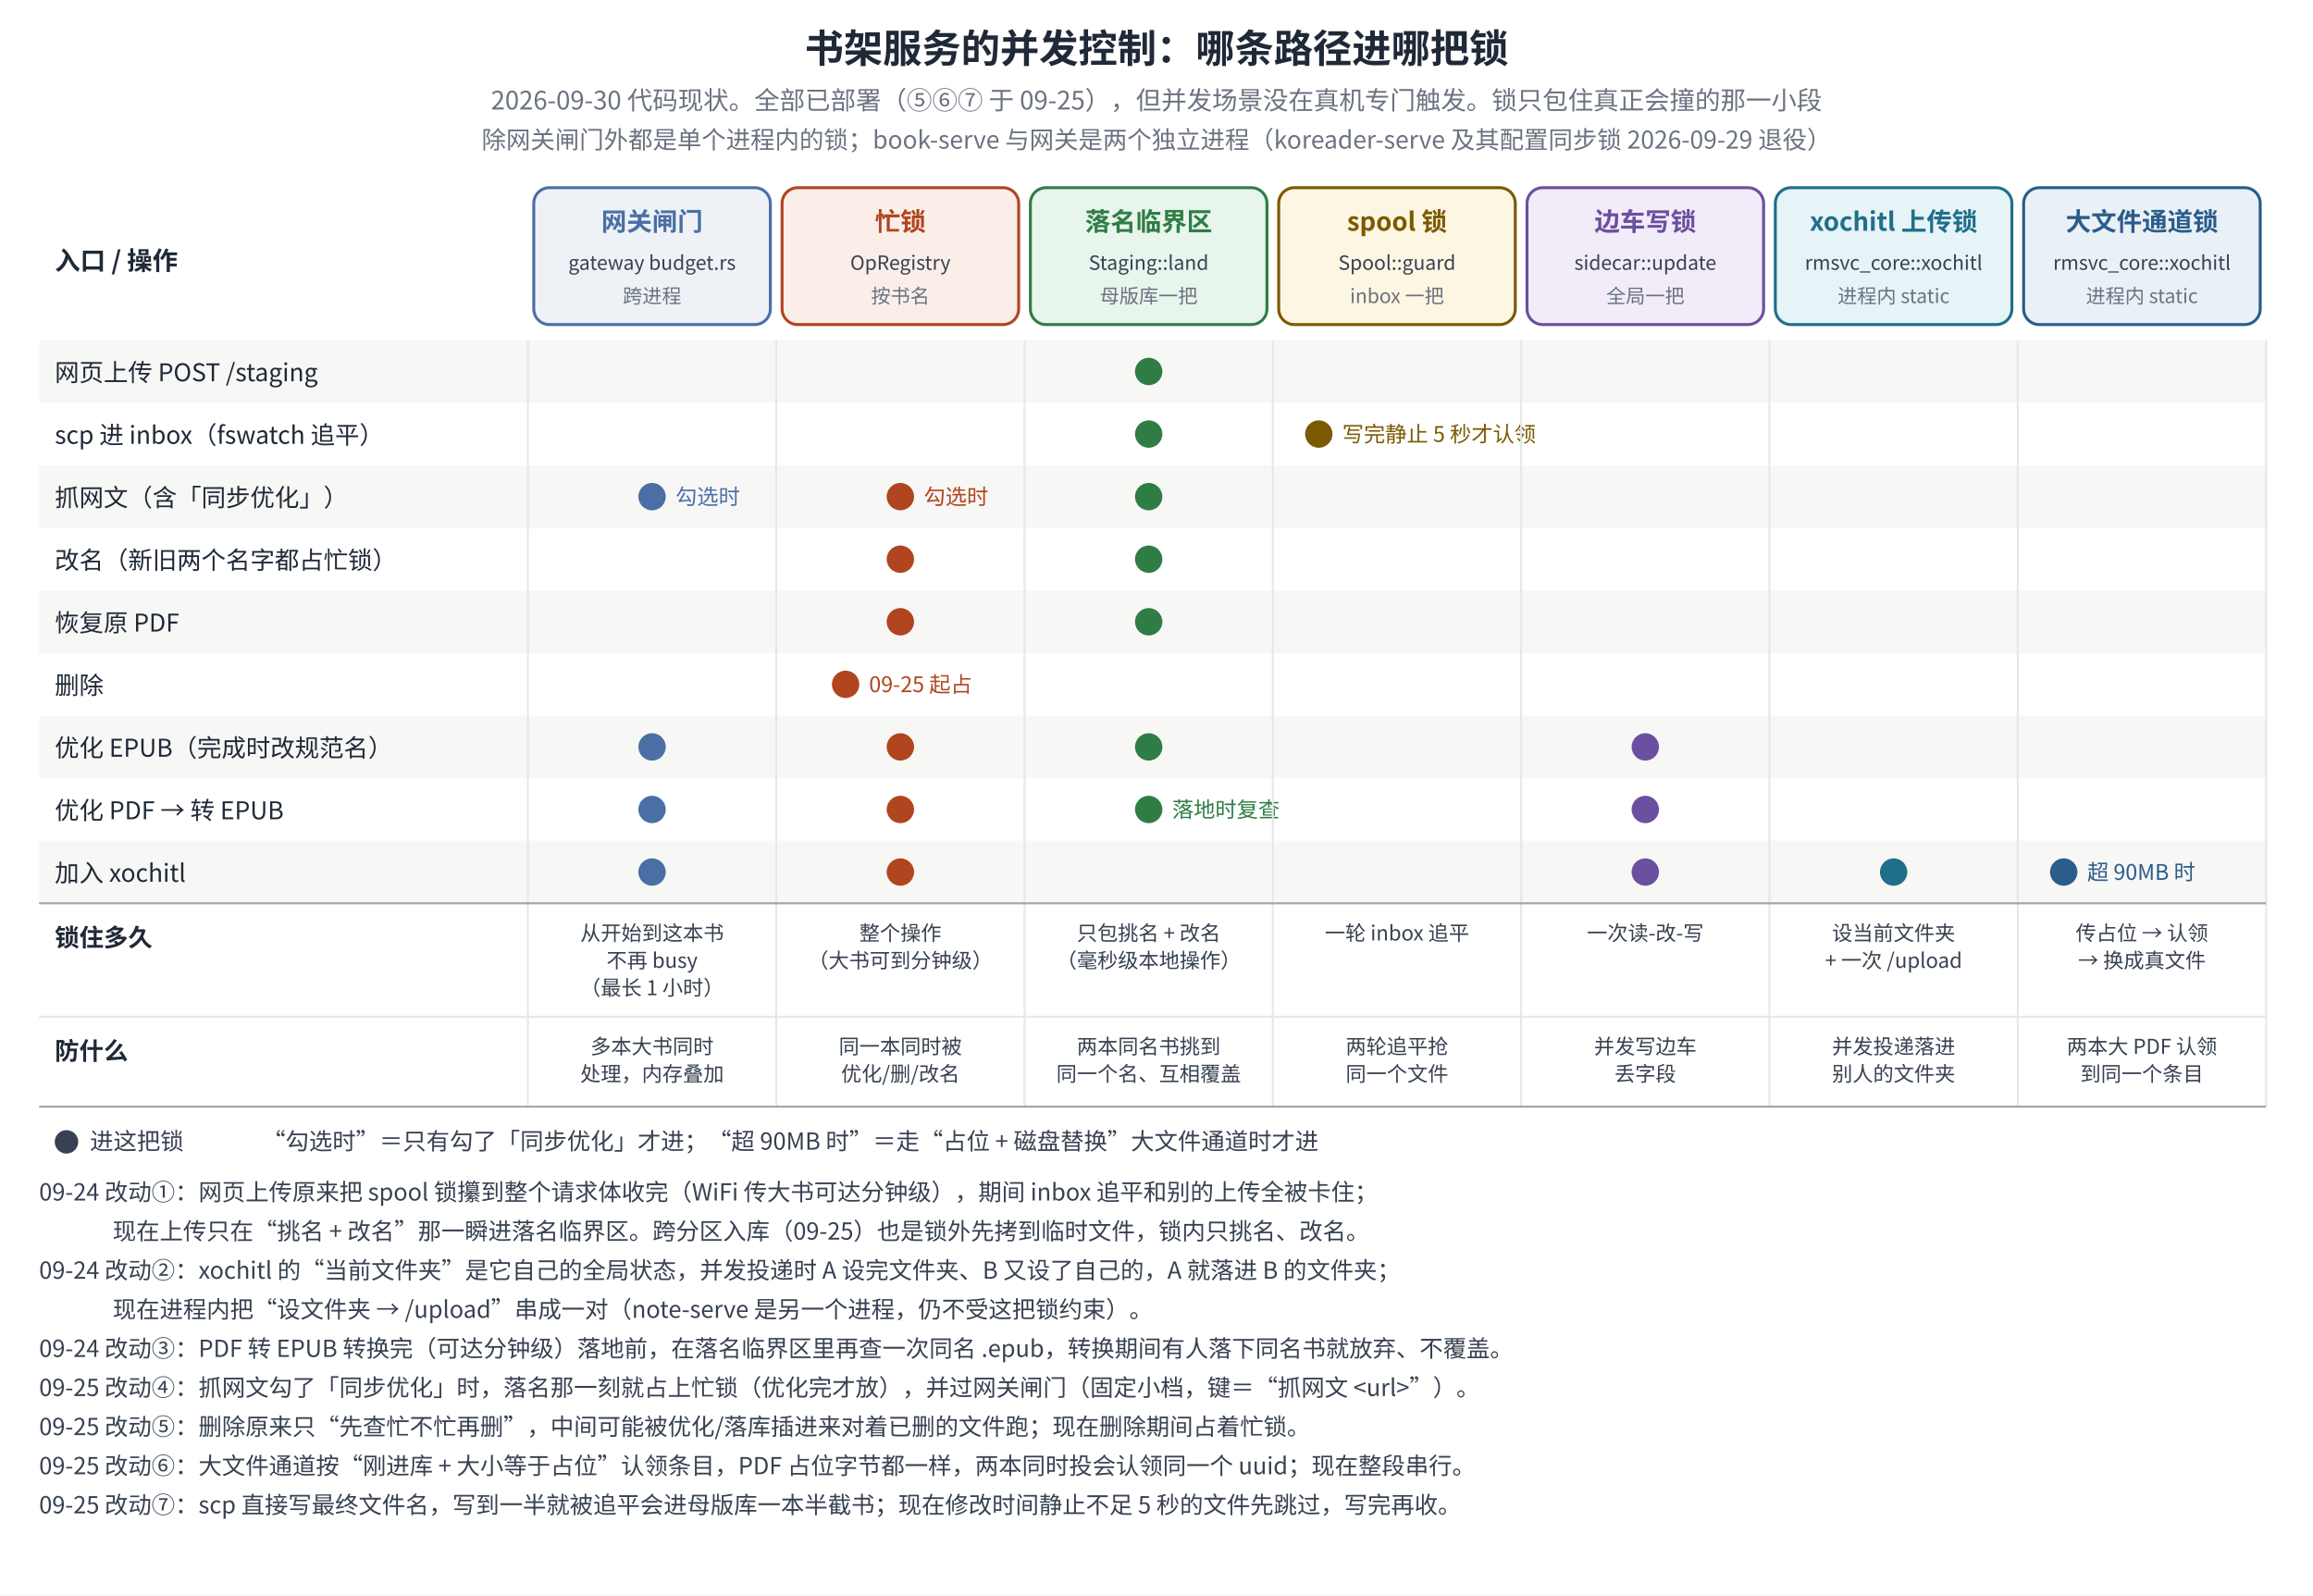
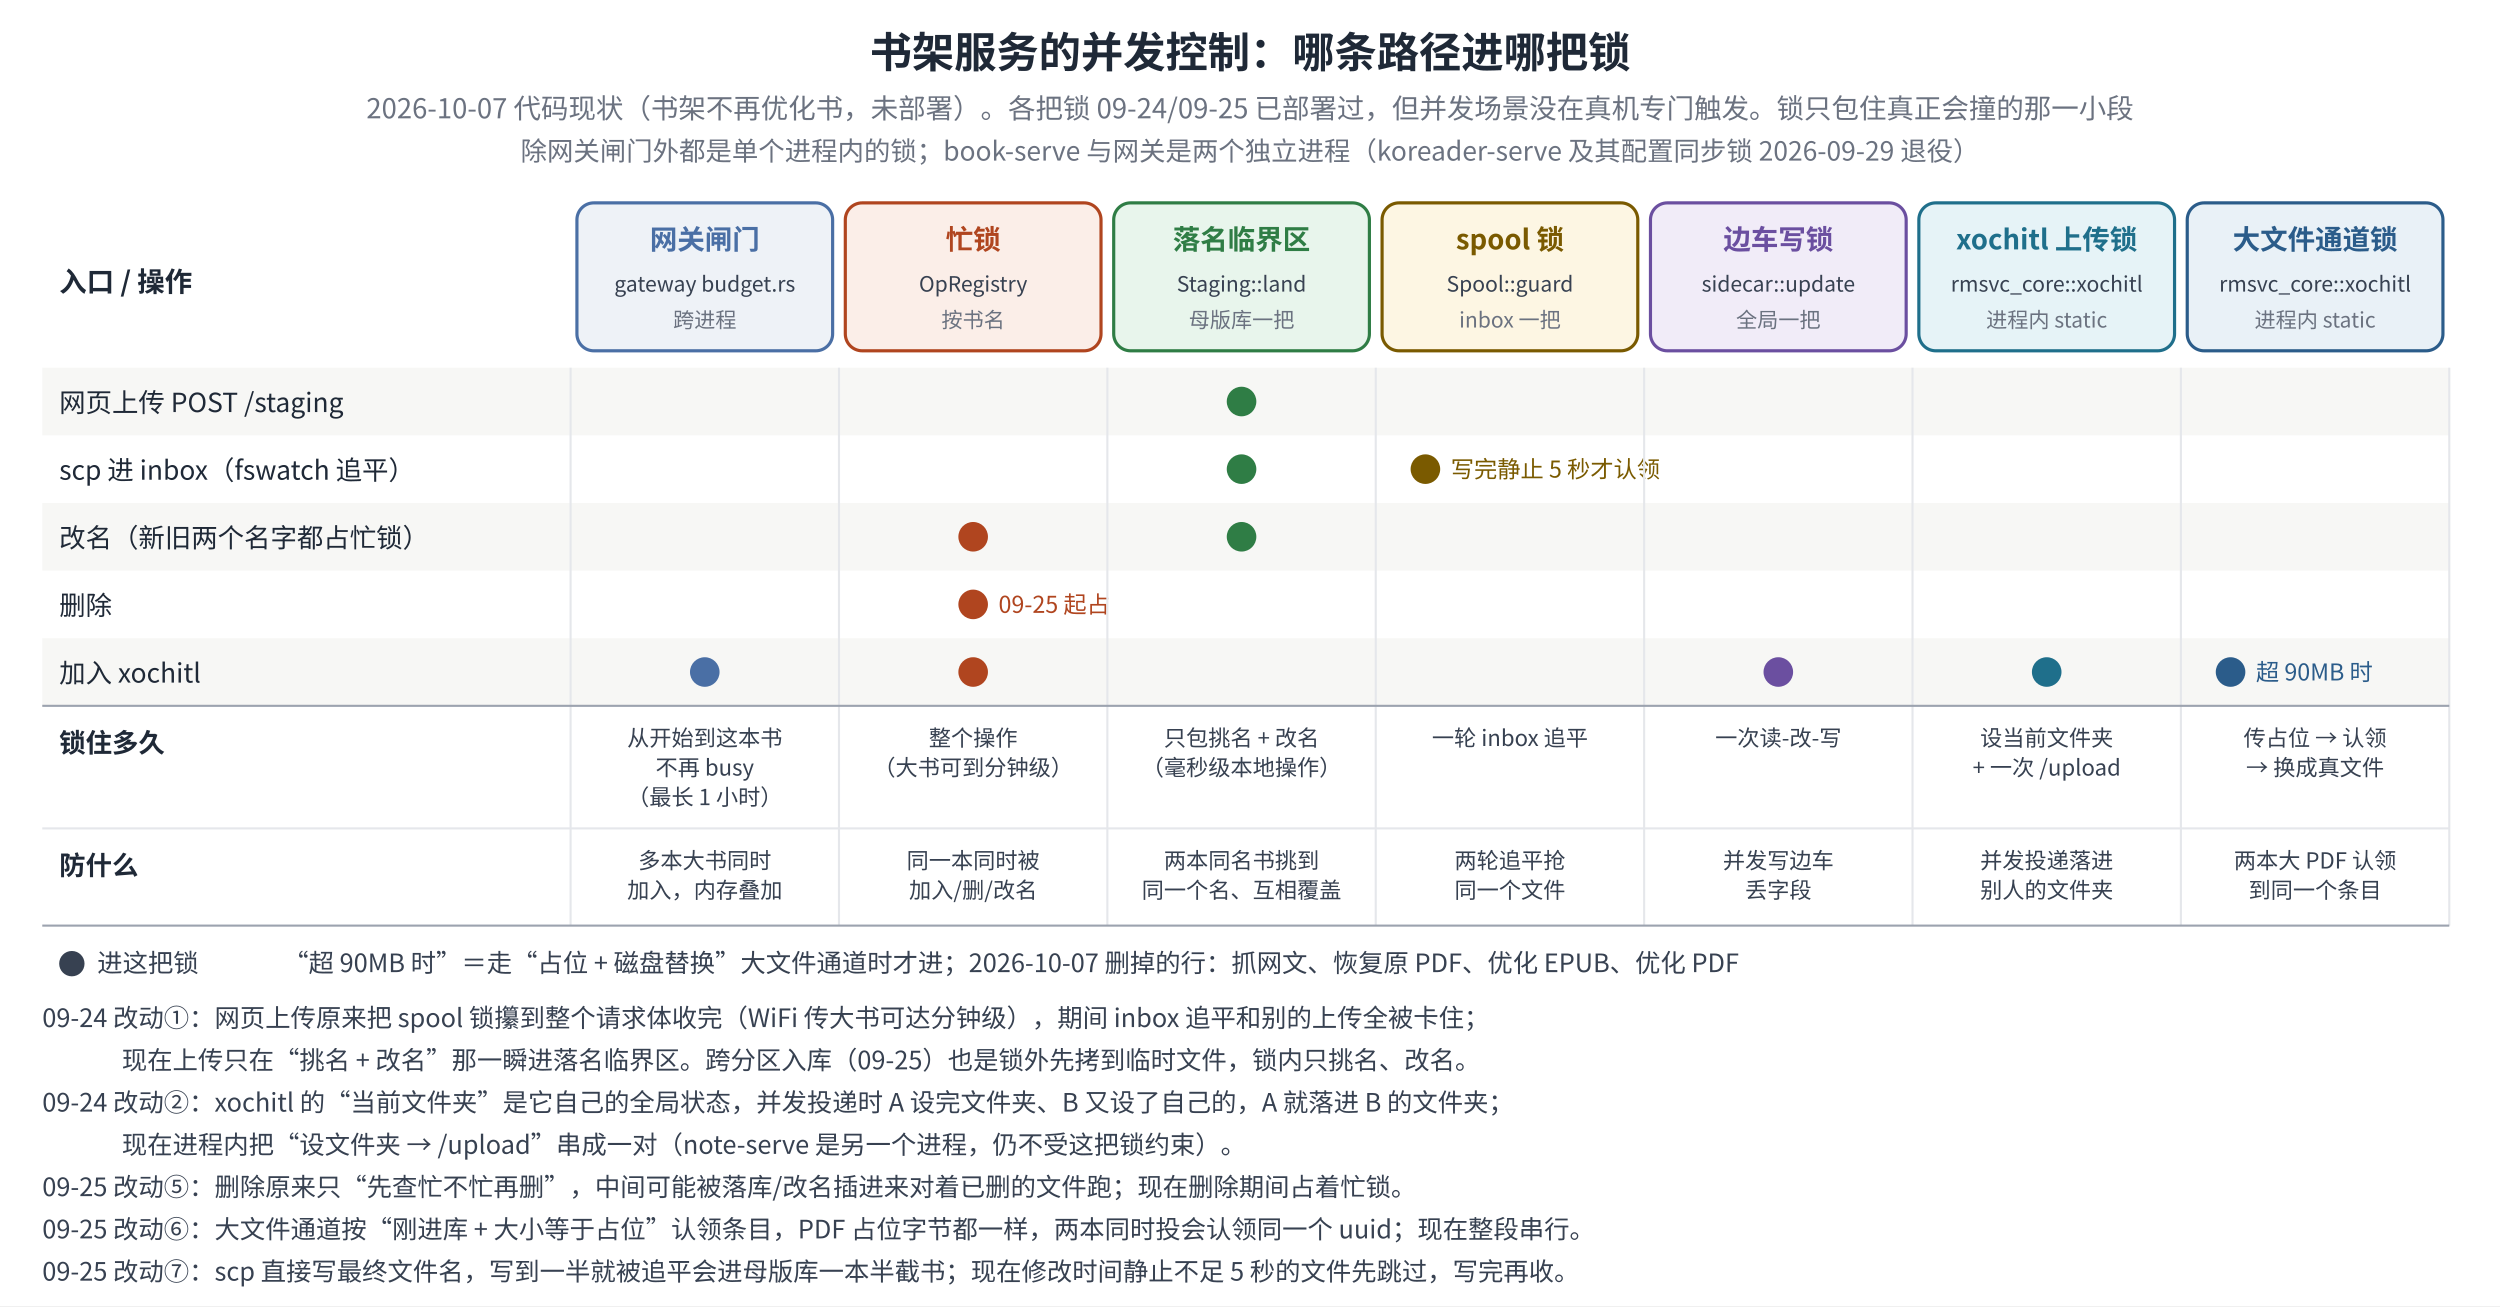
- <svg xmlns="http://www.w3.org/2000/svg" width="1183" height="816" viewBox="0 0 1183 816" font-family="Noto Sans CJK SC, sans-serif">
-   <rect width="1183" height="816" fill="#ffffff" />
+ <svg xmlns="http://www.w3.org/2000/svg" width="1183" height="618" viewBox="0 0 1183 618" font-family="Noto Sans CJK SC, sans-serif">
+   <rect width="1183" height="618" fill="#ffffff" />
  <text x="591.5" y="32" text-anchor="middle" font-size="20" font-weight="bold" fill="#1f2937">书架服务的并发控制：哪条路径进哪把锁</text>
-   <text x="591.5" y="56" text-anchor="middle" font-size="13" fill="#6b7280">2026-09-30 代码现状。全部已部署（⑤⑥⑦ 于 09-25），但并发场景没在真机专门触发。锁只包住真正会撞的那一小段</text>
+   <text x="591.5" y="56" text-anchor="middle" font-size="13" fill="#6b7280">2026-10-07 代码现状（书架不再优化书，未部署）。各把锁 09-24/09-25 已部署过，但并发场景没在真机专门触发。锁只包住真正会撞的那一小段</text>
  <text x="591.5" y="76" text-anchor="middle" font-size="12.5" fill="#6b7280">除网关闸门外都是单个进程内的锁；book-serve 与网关是两个独立进程（koreader-serve 及其配置同步锁 2026-09-29 退役）</text>
  <rect x="273" y="96" width="121" height="70" rx="8" fill="#eef2f7" stroke="#4a6fa5" stroke-width="1.5" />
  <text x="333.5" y="118" text-anchor="middle" font-size="13" font-weight="bold" fill="#4a6fa5">网关闸门</text>
  <text x="333.5" y="138" text-anchor="middle" font-size="10" fill="#374151">gateway budget.rs</text>
  <text x="333.5" y="155" text-anchor="middle" font-size="10" fill="#6b7280">跨进程</text>
  <rect x="400" y="96" width="121" height="70" rx="8" fill="#fbeee8" stroke="#b0451f" stroke-width="1.5" />
  <text x="460.5" y="118" text-anchor="middle" font-size="13" font-weight="bold" fill="#b0451f">忙锁</text>
  <text x="460.5" y="138" text-anchor="middle" font-size="10" fill="#374151">OpRegistry</text>
  <text x="460.5" y="155" text-anchor="middle" font-size="10" fill="#6b7280">按书名</text>
  <rect x="527" y="96" width="121" height="70" rx="8" fill="#e8f5ec" stroke="#2f7d45" stroke-width="1.5" />
  <text x="587.5" y="118" text-anchor="middle" font-size="13" font-weight="bold" fill="#2f7d45">落名临界区</text>
  <text x="587.5" y="138" text-anchor="middle" font-size="10" fill="#374151">Staging::land</text>
  <text x="587.5" y="155" text-anchor="middle" font-size="10" fill="#6b7280">母版库一把</text>
  <rect x="654" y="96" width="121" height="70" rx="8" fill="#fdf6e3" stroke="#7a5a00" stroke-width="1.5" />
  <text x="714.5" y="118" text-anchor="middle" font-size="13" font-weight="bold" fill="#7a5a00">spool 锁</text>
  <text x="714.5" y="138" text-anchor="middle" font-size="10" fill="#374151">Spool::guard</text>
  <text x="714.5" y="155" text-anchor="middle" font-size="10" fill="#6b7280">inbox 一把</text>
  <rect x="781" y="96" width="121" height="70" rx="8" fill="#f1ecf8" stroke="#6b4fa0" stroke-width="1.5" />
  <text x="841.5" y="118" text-anchor="middle" font-size="13" font-weight="bold" fill="#6b4fa0">边车写锁</text>
  <text x="841.5" y="138" text-anchor="middle" font-size="10" fill="#374151">sidecar::update</text>
  <text x="841.5" y="155" text-anchor="middle" font-size="10" fill="#6b7280">全局一把</text>
  <rect x="908" y="96" width="121" height="70" rx="8" fill="#e6f3f7" stroke="#1f6f8b" stroke-width="1.5" />
  <text x="968.5" y="118" text-anchor="middle" font-size="13" font-weight="bold" fill="#1f6f8b">xochitl 上传锁</text>
  <text x="968.5" y="138" text-anchor="middle" font-size="10" fill="#374151">rmsvc_core::xochitl</text>
  <text x="968.5" y="155" text-anchor="middle" font-size="10" fill="#6b7280">进程内 static</text>
  <rect x="1035" y="96" width="121" height="70" rx="8" fill="#e9f1f7" stroke="#2b5c8a" stroke-width="1.5" />
  <text x="1095.5" y="118" text-anchor="middle" font-size="13" font-weight="bold" fill="#2b5c8a">大文件通道锁</text>
  <text x="1095.5" y="138" text-anchor="middle" font-size="10" fill="#374151">rmsvc_core::xochitl</text>
  <text x="1095.5" y="155" text-anchor="middle" font-size="10" fill="#6b7280">进程内 static</text>
  <text x="28" y="138" font-size="13" font-weight="bold" fill="#1f2937">入口 / 操作</text>
  <rect x="20" y="174" width="1139" height="32" fill="#f7f7f5" />
  <text x="28" y="195" font-size="12.5" fill="#1f2937">网页上传  POST /staging</text>
  <circle cx="587.5" cy="190" r="7" fill="#2f7d45" />
  <text x="28" y="227" font-size="12.5" fill="#1f2937">scp 进 inbox（fswatch 追平）</text>
  <circle cx="587.5" cy="222" r="7" fill="#2f7d45" />
  <circle cx="674.5" cy="222" r="7" fill="#7a5a00" />
  <text x="686.5" y="226" font-size="11" fill="#7a5a00">写完静止 5 秒才认领</text>
  <rect x="20" y="238" width="1139" height="32" fill="#f7f7f5" />
-   <text x="28" y="259" font-size="12.5" fill="#1f2937">抓网文（含「同步优化」）</text>
-   <circle cx="333.5" cy="254" r="7" fill="#4a6fa5" />
-   <text x="345.5" y="258" font-size="11" fill="#4a6fa5">勾选时</text>
+   <text x="28" y="259" font-size="12.5" fill="#1f2937">改名（新旧两个名字都占忙锁）</text>
  <circle cx="460.5" cy="254" r="7" fill="#b0451f" />
-   <text x="472.5" y="258" font-size="11" fill="#b0451f">勾选时</text>
  <circle cx="587.5" cy="254" r="7" fill="#2f7d45" />
-   <text x="28" y="291" font-size="12.5" fill="#1f2937">改名（新旧两个名字都占忙锁）</text>
+   <text x="28" y="291" font-size="12.5" fill="#1f2937">删除</text>
  <circle cx="460.5" cy="286" r="7" fill="#b0451f" />
-   <circle cx="587.5" cy="286" r="7" fill="#2f7d45" />
+   <text x="472.5" y="290" font-size="11" fill="#b0451f">09-25 起占</text>
  <rect x="20" y="302" width="1139" height="32" fill="#f7f7f5" />
-   <text x="28" y="323" font-size="12.5" fill="#1f2937">恢复原 PDF</text>
+   <text x="28" y="323" font-size="12.5" fill="#1f2937">加入 xochitl</text>
+   <circle cx="333.5" cy="318" r="7" fill="#4a6fa5" />
  <circle cx="460.5" cy="318" r="7" fill="#b0451f" />
-   <circle cx="587.5" cy="318" r="7" fill="#2f7d45" />
-   <text x="28" y="355" font-size="12.5" fill="#1f2937">删除</text>
-   <circle cx="432.5" cy="350" r="7" fill="#b0451f" />
-   <text x="444.5" y="354" font-size="11" fill="#b0451f">09-25 起占</text>
-   <rect x="20" y="366" width="1139" height="32" fill="#f7f7f5" />
-   <text x="28" y="387" font-size="12.5" fill="#1f2937">优化 EPUB（完成时改规范名）</text>
-   <circle cx="333.5" cy="382" r="7" fill="#4a6fa5" />
-   <circle cx="460.5" cy="382" r="7" fill="#b0451f" />
-   <circle cx="587.5" cy="382" r="7" fill="#2f7d45" />
-   <circle cx="841.5" cy="382" r="7" fill="#6b4fa0" />
-   <text x="28" y="419" font-size="12.5" fill="#1f2937">优化 PDF → 转 EPUB</text>
-   <circle cx="333.5" cy="414" r="7" fill="#4a6fa5" />
-   <circle cx="460.5" cy="414" r="7" fill="#b0451f" />
-   <circle cx="587.5" cy="414" r="7" fill="#2f7d45" />
-   <text x="599.5" y="418" font-size="11" fill="#2f7d45">落地时复查</text>
-   <circle cx="841.5" cy="414" r="7" fill="#6b4fa0" />
-   <rect x="20" y="430" width="1139" height="32" fill="#f7f7f5" />
-   <text x="28" y="451" font-size="12.5" fill="#1f2937">加入 xochitl</text>
-   <circle cx="333.5" cy="446" r="7" fill="#4a6fa5" />
-   <circle cx="460.5" cy="446" r="7" fill="#b0451f" />
-   <circle cx="841.5" cy="446" r="7" fill="#6b4fa0" />
-   <circle cx="968.5" cy="446" r="7" fill="#1f6f8b" />
-   <circle cx="1055.5" cy="446" r="7" fill="#2b5c8a" />
-   <text x="1067.5" y="450" font-size="11" fill="#2b5c8a">超 90MB 时</text>
-   <line x1="270" y1="174" x2="270" y2="566" stroke="#e5e7eb" />
-   <line x1="397" y1="174" x2="397" y2="566" stroke="#e5e7eb" />
-   <line x1="524" y1="174" x2="524" y2="566" stroke="#e5e7eb" />
-   <line x1="651" y1="174" x2="651" y2="566" stroke="#e5e7eb" />
-   <line x1="778" y1="174" x2="778" y2="566" stroke="#e5e7eb" />
-   <line x1="905" y1="174" x2="905" y2="566" stroke="#e5e7eb" />
-   <line x1="1032" y1="174" x2="1032" y2="566" stroke="#e5e7eb" />
-   <line x1="1159" y1="174" x2="1159" y2="566" stroke="#e5e7eb" />
-   <line x1="20" y1="462" x2="1159" y2="462" stroke="#9ca3af" />
-   <text x="28" y="484" font-size="12.5" font-weight="bold" fill="#1f2937">锁住多久</text>
-   <text x="333.5" y="481" text-anchor="middle" font-size="10.5" fill="#374151">从开始到这本书</text>
-   <text x="333.5" y="495" text-anchor="middle" font-size="10.5" fill="#374151">不再 busy</text>
-   <text x="333.5" y="509" text-anchor="middle" font-size="10.5" fill="#374151">（最长 1 小时）</text>
-   <text x="460.5" y="481" text-anchor="middle" font-size="10.5" fill="#374151">整个操作</text>
-   <text x="460.5" y="495" text-anchor="middle" font-size="10.5" fill="#374151">（大书可到分钟级）</text>
-   <text x="587.5" y="481" text-anchor="middle" font-size="10.5" fill="#374151">只包挑名 + 改名</text>
-   <text x="587.5" y="495" text-anchor="middle" font-size="10.5" fill="#374151">（毫秒级本地操作）</text>
-   <text x="714.5" y="481" text-anchor="middle" font-size="10.5" fill="#374151">一轮 inbox 追平</text>
-   <text x="841.5" y="481" text-anchor="middle" font-size="10.5" fill="#374151">一次读-改-写</text>
-   <text x="968.5" y="481" text-anchor="middle" font-size="10.5" fill="#374151">设当前文件夹</text>
-   <text x="968.5" y="495" text-anchor="middle" font-size="10.5" fill="#374151">+ 一次 /upload</text>
-   <text x="1095.5" y="481" text-anchor="middle" font-size="10.5" fill="#374151">传占位 → 认领</text>
-   <text x="1095.5" y="495" text-anchor="middle" font-size="10.5" fill="#374151">→ 换成真文件</text>
-   <line x1="20" y1="520" x2="1159" y2="520" stroke="#e5e7eb" />
-   <text x="28" y="542" font-size="12.5" font-weight="bold" fill="#1f2937">防什么</text>
-   <text x="333.5" y="539" text-anchor="middle" font-size="10.5" fill="#374151">多本大书同时</text>
-   <text x="333.5" y="553" text-anchor="middle" font-size="10.5" fill="#374151">处理，内存叠加</text>
-   <text x="460.5" y="539" text-anchor="middle" font-size="10.5" fill="#374151">同一本同时被</text>
-   <text x="460.5" y="553" text-anchor="middle" font-size="10.5" fill="#374151">优化/删/改名</text>
-   <text x="587.5" y="539" text-anchor="middle" font-size="10.5" fill="#374151">两本同名书挑到</text>
-   <text x="587.5" y="553" text-anchor="middle" font-size="10.5" fill="#374151">同一个名、互相覆盖</text>
-   <text x="714.5" y="539" text-anchor="middle" font-size="10.5" fill="#374151">两轮追平抢</text>
-   <text x="714.5" y="553" text-anchor="middle" font-size="10.5" fill="#374151">同一个文件</text>
-   <text x="841.5" y="539" text-anchor="middle" font-size="10.5" fill="#374151">并发写边车</text>
-   <text x="841.5" y="553" text-anchor="middle" font-size="10.5" fill="#374151">丢字段</text>
-   <text x="968.5" y="539" text-anchor="middle" font-size="10.5" fill="#374151">并发投递落进</text>
-   <text x="968.5" y="553" text-anchor="middle" font-size="10.5" fill="#374151">别人的文件夹</text>
-   <text x="1095.5" y="539" text-anchor="middle" font-size="10.5" fill="#374151">两本大 PDF 认领</text>
-   <text x="1095.5" y="553" text-anchor="middle" font-size="10.5" fill="#374151">到同一个条目</text>
-   <line x1="20" y1="566" x2="1159" y2="566" stroke="#9ca3af" />
-   <circle cx="34" cy="584" r="6" fill="#374151" />
-   <text x="46" y="588" font-size="12" fill="#374151">进这把锁</text>
-   <text x="134" y="588" font-size="12" fill="#374151">“勾选时”＝只有勾了「同步优化」才进；“超 90MB 时”＝走“占位 + 磁盘替换”大文件通道时才进</text>
-   <text x="20" y="614" font-size="12" fill="#374151" xml:space="preserve">09-24 改动①：网页上传原来把 spool 锁攥到整个请求体收完（WiFi 传大书可达分钟级），期间 inbox 追平和别的上传全被卡住；</text>
-   <text x="20" y="634" font-size="12" fill="#374151" xml:space="preserve">              现在上传只在“挑名 + 改名”那一瞬进落名临界区。跨分区入库（09-25）也是锁外先拷到临时文件，锁内只挑名、改名。</text>
-   <text x="20" y="654" font-size="12" fill="#374151" xml:space="preserve">09-24 改动②：xochitl 的“当前文件夹”是它自己的全局状态，并发投递时 A 设完文件夹、B 又设了自己的，A 就落进 B 的文件夹；</text>
-   <text x="20" y="674" font-size="12" fill="#374151" xml:space="preserve">              现在进程内把“设文件夹 → /upload”串成一对（note-serve 是另一个进程，仍不受这把锁约束）。</text>
-   <text x="20" y="694" font-size="12" fill="#374151" xml:space="preserve">09-24 改动③：PDF 转 EPUB 转换完（可达分钟级）落地前，在落名临界区里再查一次同名 .epub，转换期间有人落下同名书就放弃、不覆盖。</text>
-   <text x="20" y="714" font-size="12" fill="#374151" xml:space="preserve">09-25 改动④：抓网文勾了「同步优化」时，落名那一刻就占上忙锁（优化完才放），并过网关闸门（固定小档，键＝“抓网文 &lt;url&gt;”）。</text>
-   <text x="20" y="734" font-size="12" fill="#374151" xml:space="preserve">09-25 改动⑤：删除原来只“先查忙不忙再删”，中间可能被优化/落库插进来对着已删的文件跑；现在删除期间占着忙锁。</text>
-   <text x="20" y="754" font-size="12" fill="#374151" xml:space="preserve">09-25 改动⑥：大文件通道按“刚进库 + 大小等于占位”认领条目，PDF 占位字节都一样，两本同时投会认领同一个 uuid；现在整段串行。</text>
-   <text x="20" y="774" font-size="12" fill="#374151" xml:space="preserve">09-25 改动⑦：scp 直接写最终文件名，写到一半就被追平会进母版库一本半截书；现在修改时间静止不足 5 秒的文件先跳过，写完再收。</text>
+   <circle cx="841.5" cy="318" r="7" fill="#6b4fa0" />
+   <circle cx="968.5" cy="318" r="7" fill="#1f6f8b" />
+   <circle cx="1055.5" cy="318" r="7" fill="#2b5c8a" />
+   <text x="1067.5" y="322" font-size="11" fill="#2b5c8a">超 90MB 时</text>
+   <line x1="270" y1="174" x2="270" y2="438" stroke="#e5e7eb" />
+   <line x1="397" y1="174" x2="397" y2="438" stroke="#e5e7eb" />
+   <line x1="524" y1="174" x2="524" y2="438" stroke="#e5e7eb" />
+   <line x1="651" y1="174" x2="651" y2="438" stroke="#e5e7eb" />
+   <line x1="778" y1="174" x2="778" y2="438" stroke="#e5e7eb" />
+   <line x1="905" y1="174" x2="905" y2="438" stroke="#e5e7eb" />
+   <line x1="1032" y1="174" x2="1032" y2="438" stroke="#e5e7eb" />
+   <line x1="1159" y1="174" x2="1159" y2="438" stroke="#e5e7eb" />
+   <line x1="20" y1="334" x2="1159" y2="334" stroke="#9ca3af" />
+   <text x="28" y="356" font-size="12.5" font-weight="bold" fill="#1f2937">锁住多久</text>
+   <text x="333.5" y="353" text-anchor="middle" font-size="10.5" fill="#374151">从开始到这本书</text>
+   <text x="333.5" y="367" text-anchor="middle" font-size="10.5" fill="#374151">不再 busy</text>
+   <text x="333.5" y="381" text-anchor="middle" font-size="10.5" fill="#374151">（最长 1 小时）</text>
+   <text x="460.5" y="353" text-anchor="middle" font-size="10.5" fill="#374151">整个操作</text>
+   <text x="460.5" y="367" text-anchor="middle" font-size="10.5" fill="#374151">（大书可到分钟级）</text>
+   <text x="587.5" y="353" text-anchor="middle" font-size="10.5" fill="#374151">只包挑名 + 改名</text>
+   <text x="587.5" y="367" text-anchor="middle" font-size="10.5" fill="#374151">（毫秒级本地操作）</text>
+   <text x="714.5" y="353" text-anchor="middle" font-size="10.5" fill="#374151">一轮 inbox 追平</text>
+   <text x="841.5" y="353" text-anchor="middle" font-size="10.5" fill="#374151">一次读-改-写</text>
+   <text x="968.5" y="353" text-anchor="middle" font-size="10.5" fill="#374151">设当前文件夹</text>
+   <text x="968.5" y="367" text-anchor="middle" font-size="10.5" fill="#374151">+ 一次 /upload</text>
+   <text x="1095.5" y="353" text-anchor="middle" font-size="10.5" fill="#374151">传占位 → 认领</text>
+   <text x="1095.5" y="367" text-anchor="middle" font-size="10.5" fill="#374151">→ 换成真文件</text>
+   <line x1="20" y1="392" x2="1159" y2="392" stroke="#e5e7eb" />
+   <text x="28" y="414" font-size="12.5" font-weight="bold" fill="#1f2937">防什么</text>
+   <text x="333.5" y="411" text-anchor="middle" font-size="10.5" fill="#374151">多本大书同时</text>
+   <text x="333.5" y="425" text-anchor="middle" font-size="10.5" fill="#374151">加入，内存叠加</text>
+   <text x="460.5" y="411" text-anchor="middle" font-size="10.5" fill="#374151">同一本同时被</text>
+   <text x="460.5" y="425" text-anchor="middle" font-size="10.5" fill="#374151">加入/删/改名</text>
+   <text x="587.5" y="411" text-anchor="middle" font-size="10.5" fill="#374151">两本同名书挑到</text>
+   <text x="587.5" y="425" text-anchor="middle" font-size="10.5" fill="#374151">同一个名、互相覆盖</text>
+   <text x="714.5" y="411" text-anchor="middle" font-size="10.5" fill="#374151">两轮追平抢</text>
+   <text x="714.5" y="425" text-anchor="middle" font-size="10.5" fill="#374151">同一个文件</text>
+   <text x="841.5" y="411" text-anchor="middle" font-size="10.5" fill="#374151">并发写边车</text>
+   <text x="841.5" y="425" text-anchor="middle" font-size="10.5" fill="#374151">丢字段</text>
+   <text x="968.5" y="411" text-anchor="middle" font-size="10.5" fill="#374151">并发投递落进</text>
+   <text x="968.5" y="425" text-anchor="middle" font-size="10.5" fill="#374151">别人的文件夹</text>
+   <text x="1095.5" y="411" text-anchor="middle" font-size="10.5" fill="#374151">两本大 PDF 认领</text>
+   <text x="1095.5" y="425" text-anchor="middle" font-size="10.5" fill="#374151">到同一个条目</text>
+   <line x1="20" y1="438" x2="1159" y2="438" stroke="#9ca3af" />
+   <circle cx="34" cy="456" r="6" fill="#374151" />
+   <text x="46" y="460" font-size="12" fill="#374151">进这把锁</text>
+   <text x="134" y="460" font-size="12" fill="#374151">“超 90MB 时”＝走“占位 + 磁盘替换”大文件通道时才进；2026-10-07 删掉的行：抓网文、恢复原 PDF、优化 EPUB、优化 PDF</text>
+   <text x="20" y="486" font-size="12" fill="#374151" xml:space="preserve">09-24 改动①：网页上传原来把 spool 锁攥到整个请求体收完（WiFi 传大书可达分钟级），期间 inbox 追平和别的上传全被卡住；</text>
+   <text x="20" y="506" font-size="12" fill="#374151" xml:space="preserve">              现在上传只在“挑名 + 改名”那一瞬进落名临界区。跨分区入库（09-25）也是锁外先拷到临时文件，锁内只挑名、改名。</text>
+   <text x="20" y="526" font-size="12" fill="#374151" xml:space="preserve">09-24 改动②：xochitl 的“当前文件夹”是它自己的全局状态，并发投递时 A 设完文件夹、B 又设了自己的，A 就落进 B 的文件夹；</text>
+   <text x="20" y="546" font-size="12" fill="#374151" xml:space="preserve">              现在进程内把“设文件夹 → /upload”串成一对（note-serve 是另一个进程，仍不受这把锁约束）。</text>
+   <text x="20" y="566" font-size="12" fill="#374151" xml:space="preserve">09-25 改动⑤：删除原来只“先查忙不忙再删”，中间可能被落库/改名插进来对着已删的文件跑；现在删除期间占着忙锁。</text>
+   <text x="20" y="586" font-size="12" fill="#374151" xml:space="preserve">09-25 改动⑥：大文件通道按“刚进库 + 大小等于占位”认领条目，PDF 占位字节都一样，两本同时投会认领同一个 uuid；现在整段串行。</text>
+   <text x="20" y="606" font-size="12" fill="#374151" xml:space="preserve">09-25 改动⑦：scp 直接写最终文件名，写到一半就被追平会进母版库一本半截书；现在修改时间静止不足 5 秒的文件先跳过，写完再收。</text>
</svg>
